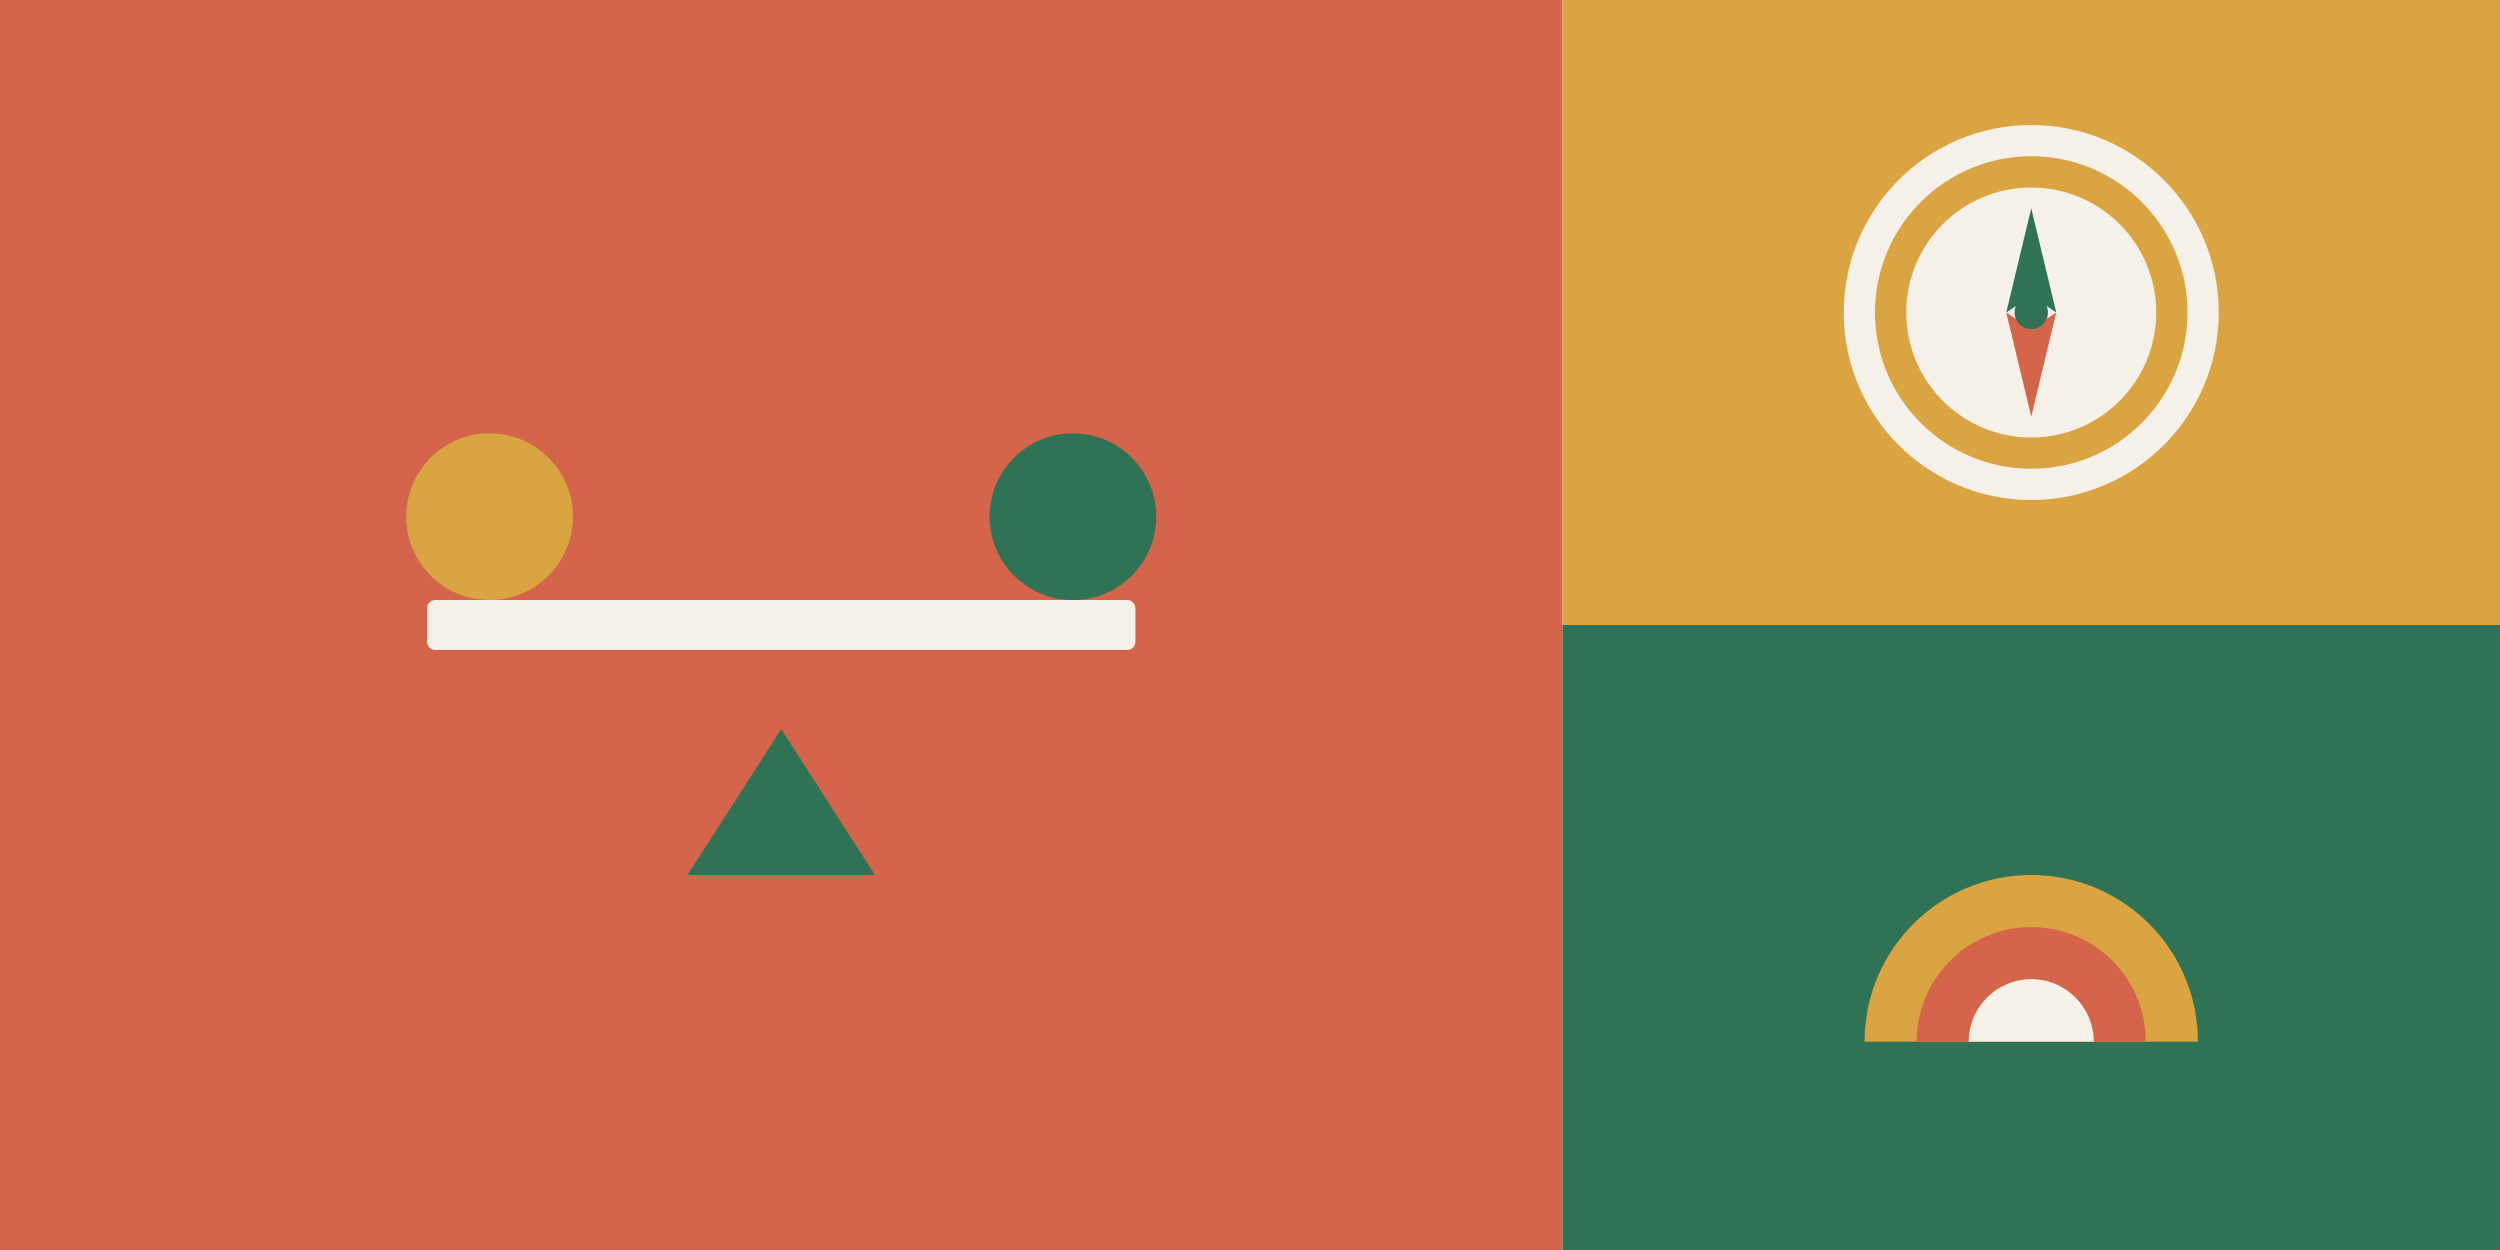
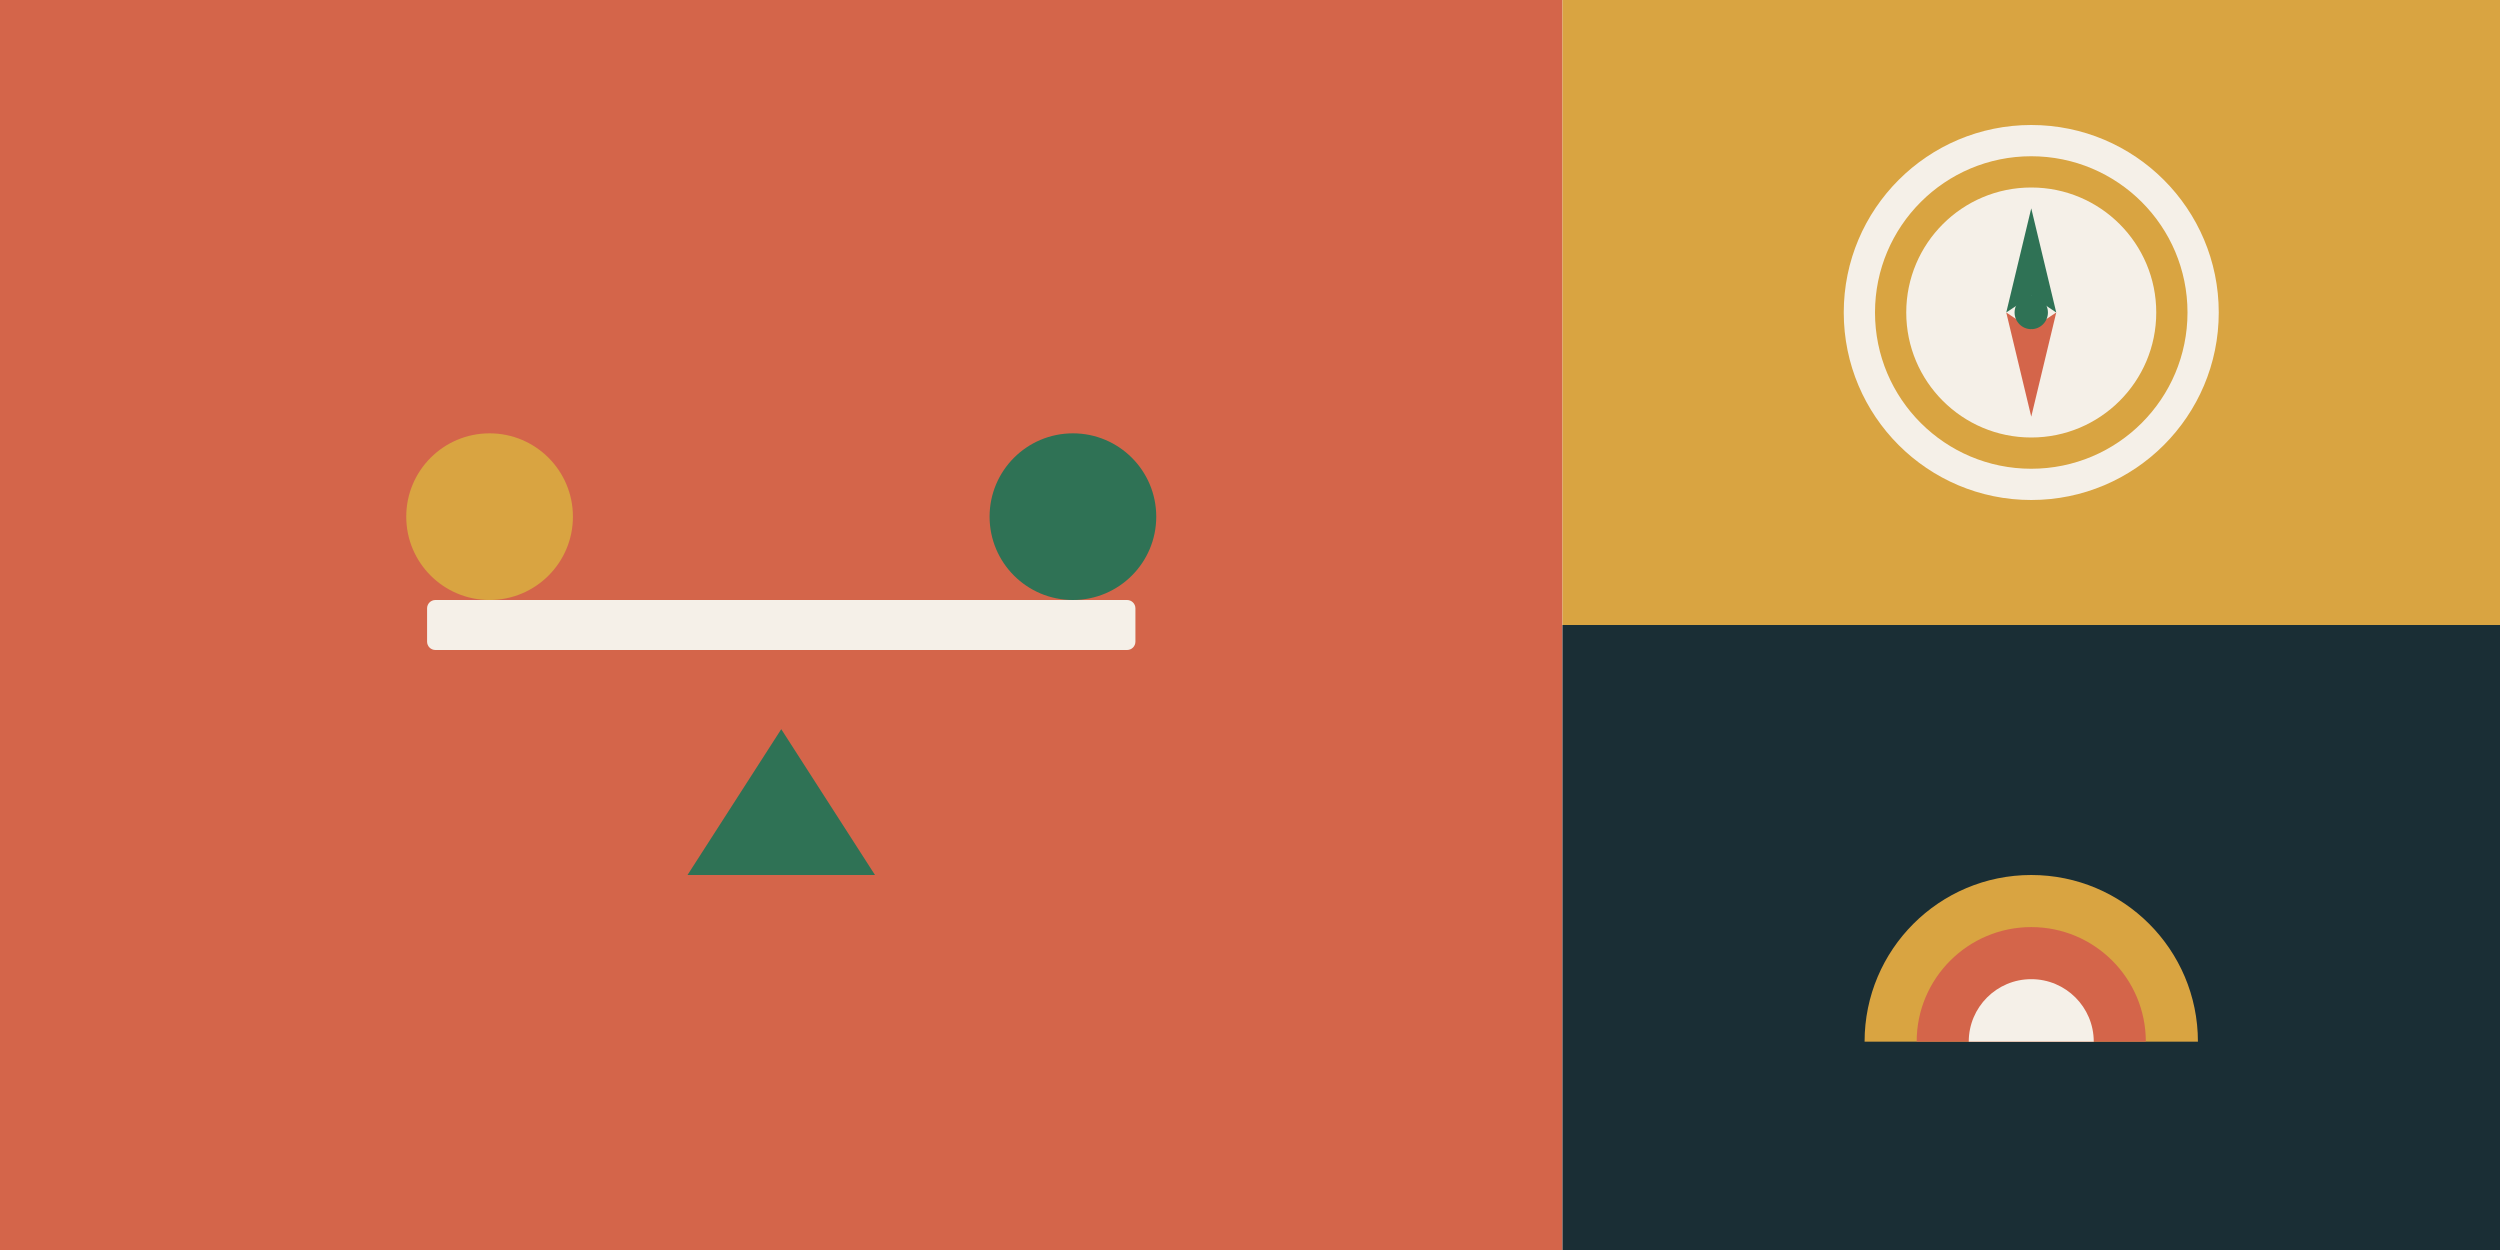
<svg xmlns="http://www.w3.org/2000/svg" width="1200" height="600" viewBox="0 0 1200 600" fill="none">
  <rect x="0" y="0" width="750" height="600" fill="#D4654A" />
  <g transform="translate(375, 300)">
    <polygon points="0,50 -45,120 45,120" fill="#2F7255" />
    <g>
      <animateTransform attributeName="transform" type="rotate" values="-12;12;-12" dur="2s" repeatCount="indefinite" calcMode="spline" keySplines="0.45 0.05 0.55 0.95; 0.45 0.05 0.55 0.95" />
      <rect x="-170" y="-12" width="340" height="24" rx="4" fill="#F5F0E8" />
      <circle cx="-140" cy="-52" r="40" fill="#D9A441" />
      <circle cx="140" cy="-52" r="40" fill="#2F7255" />
    </g>
  </g>
  <rect x="750" y="0" width="450" height="300" fill="#D9A441" />
  <g transform="translate(975, 150)">
    <circle cx="0" cy="0" r="90" fill="#F5F0E8" />
    <circle cx="0" cy="0" r="75" fill="#D9A441" />
    <circle cx="0" cy="0" r="60" fill="#F5F0E8" />
    <g>
      <animateTransform attributeName="transform" type="rotate" values="0;15;-10;5;0" dur="3s" repeatCount="indefinite" calcMode="spline" keySplines="0.4 0 0.6 1; 0.4 0 0.6 1; 0.4 0 0.6 1; 0.4 0 0.6 1" />
      <polygon points="0,-50 -12,0 0,-8 12,0" fill="#2F7255" />
      <polygon points="0,50 -12,0 0,8 12,0" fill="#D4654A" />
    </g>
    <circle cx="0" cy="0" r="8" fill="#2F7255" />
  </g>
-   <rect x="750" y="300" width="450" height="300" fill="#2F7255" />
+   <rect x="750" y="300" width="450" height="300" fill="#1A2E35" />
  <g transform="translate(975, 450)">
    <path d="M-80 50 A80 80 0 0 1 80 50" fill="#D9A441" />
    <path d="M-55 50 A55 55 0 0 1 55 50" fill="#D4654A" />
    <path d="M-30 50 A30 30 0 0 1 30 50" fill="#F5F0E8" />
  </g>
</svg>
